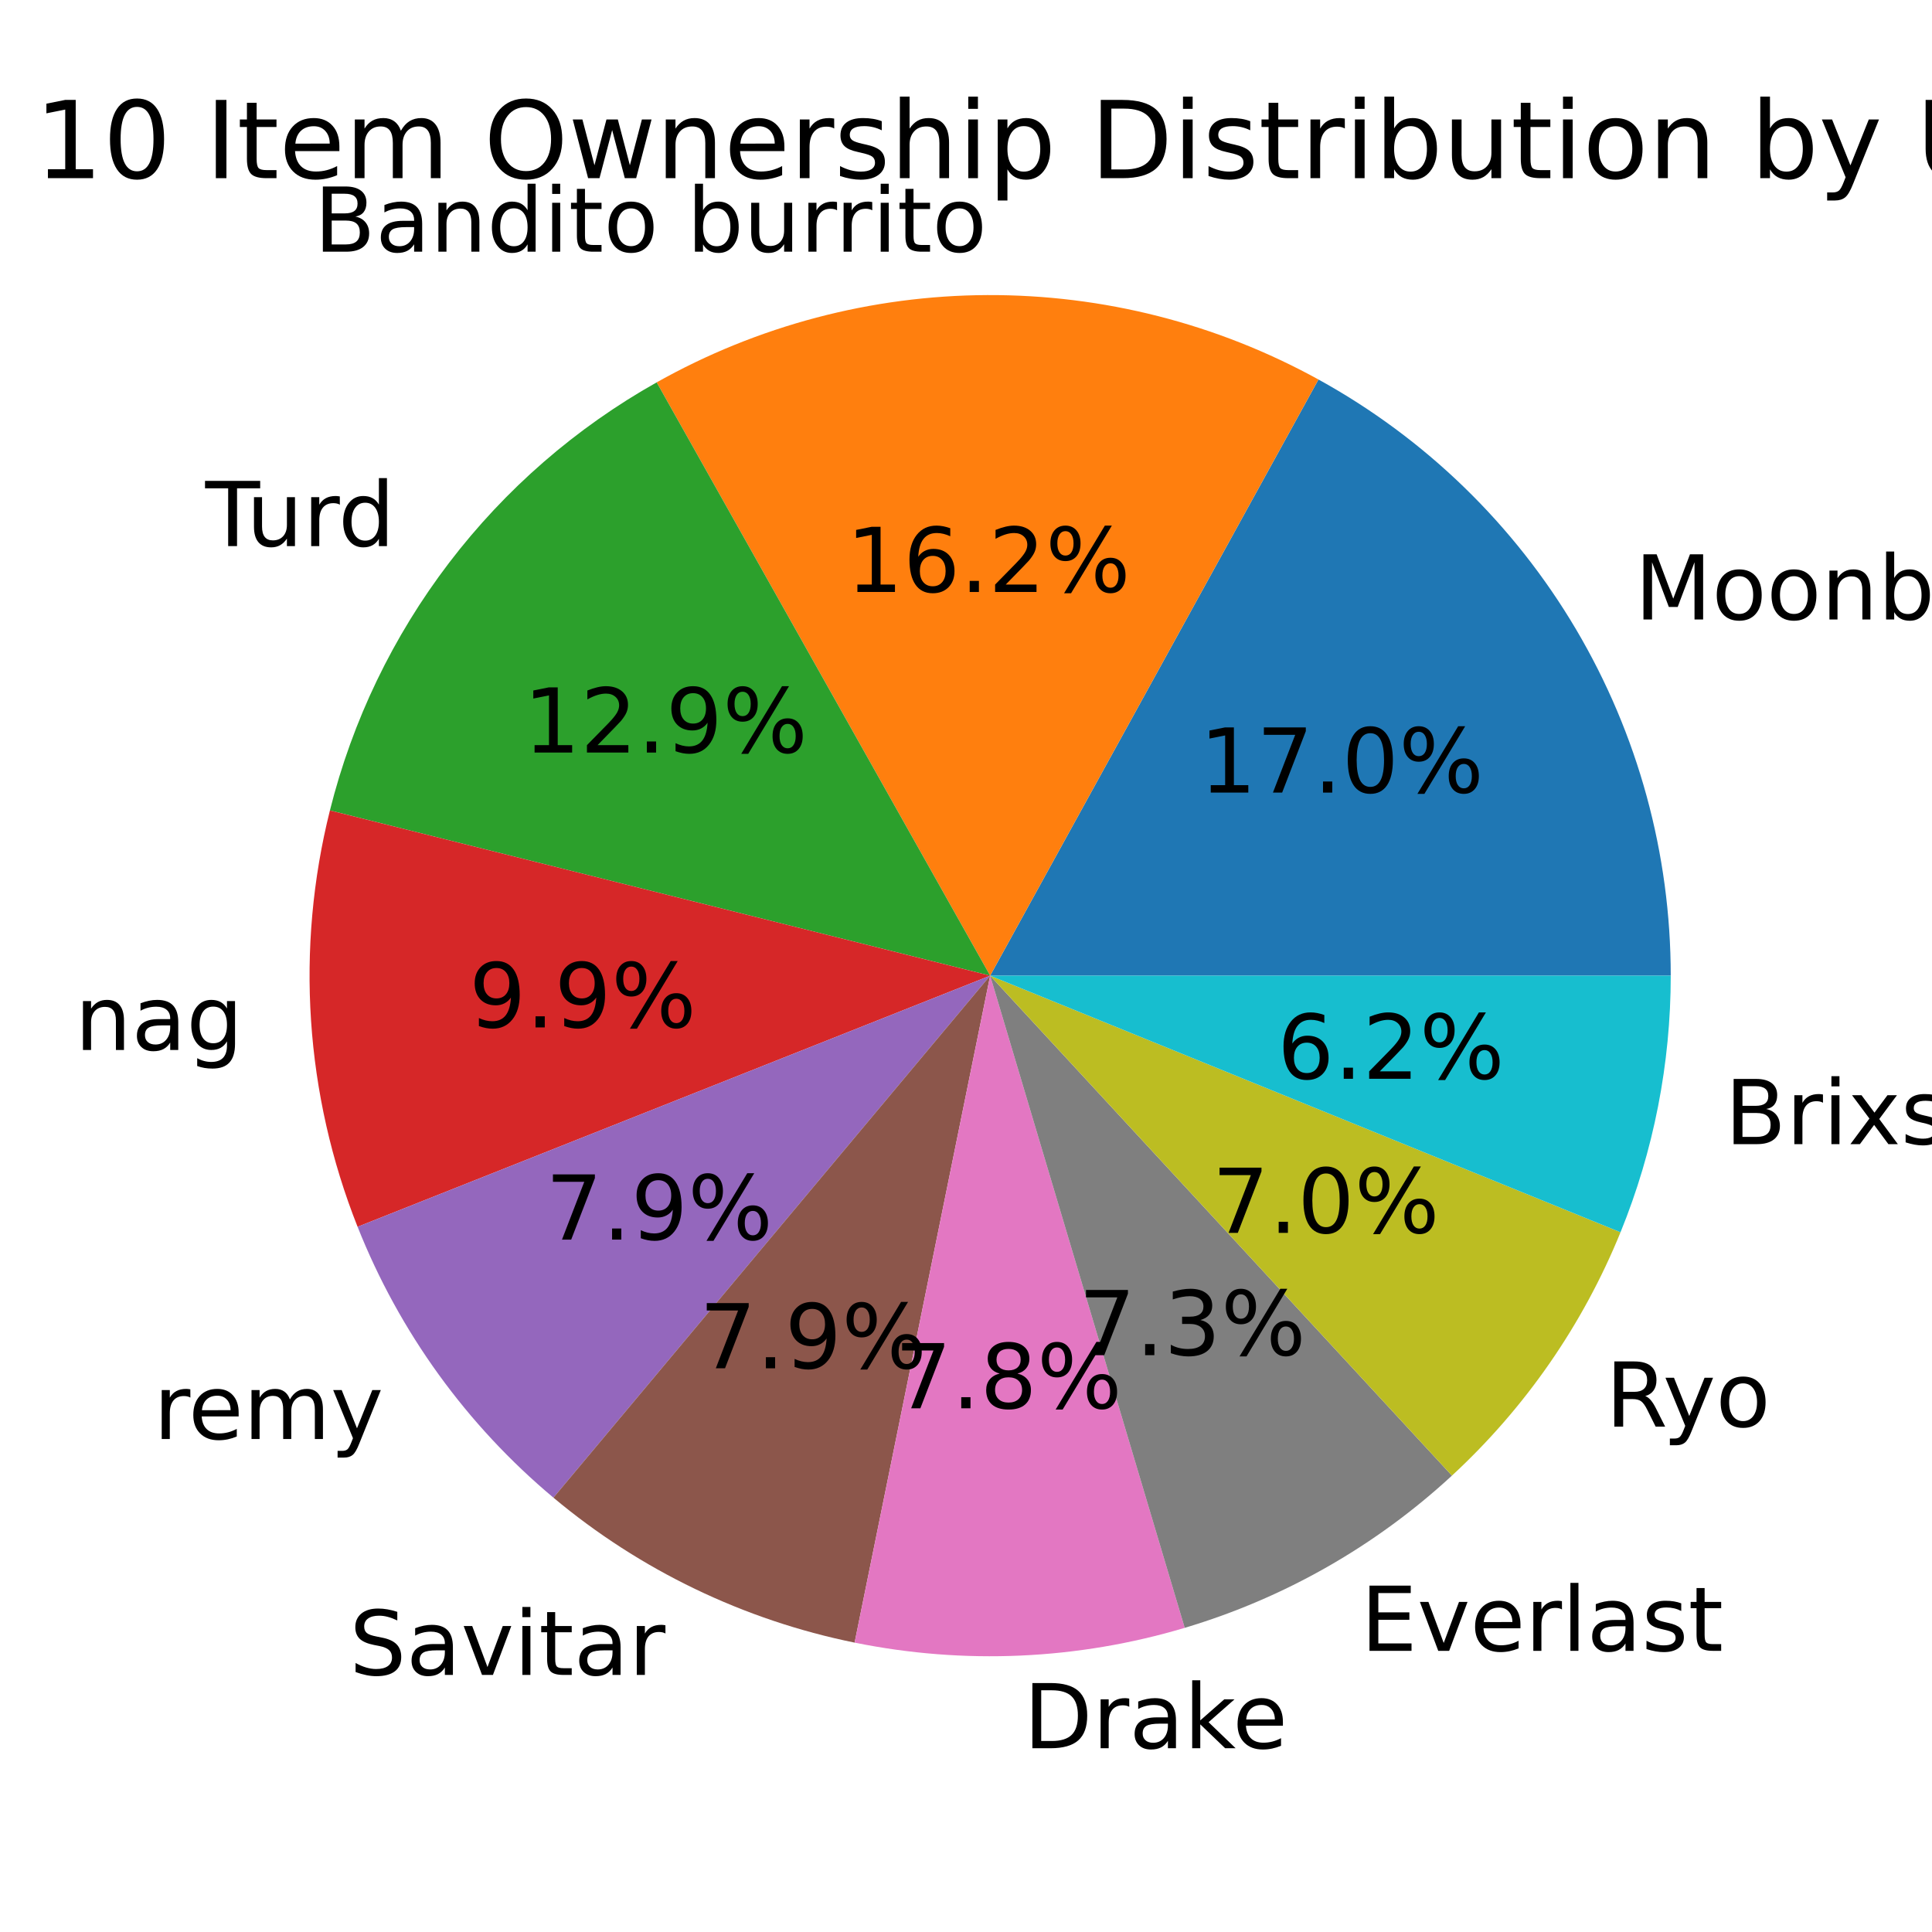
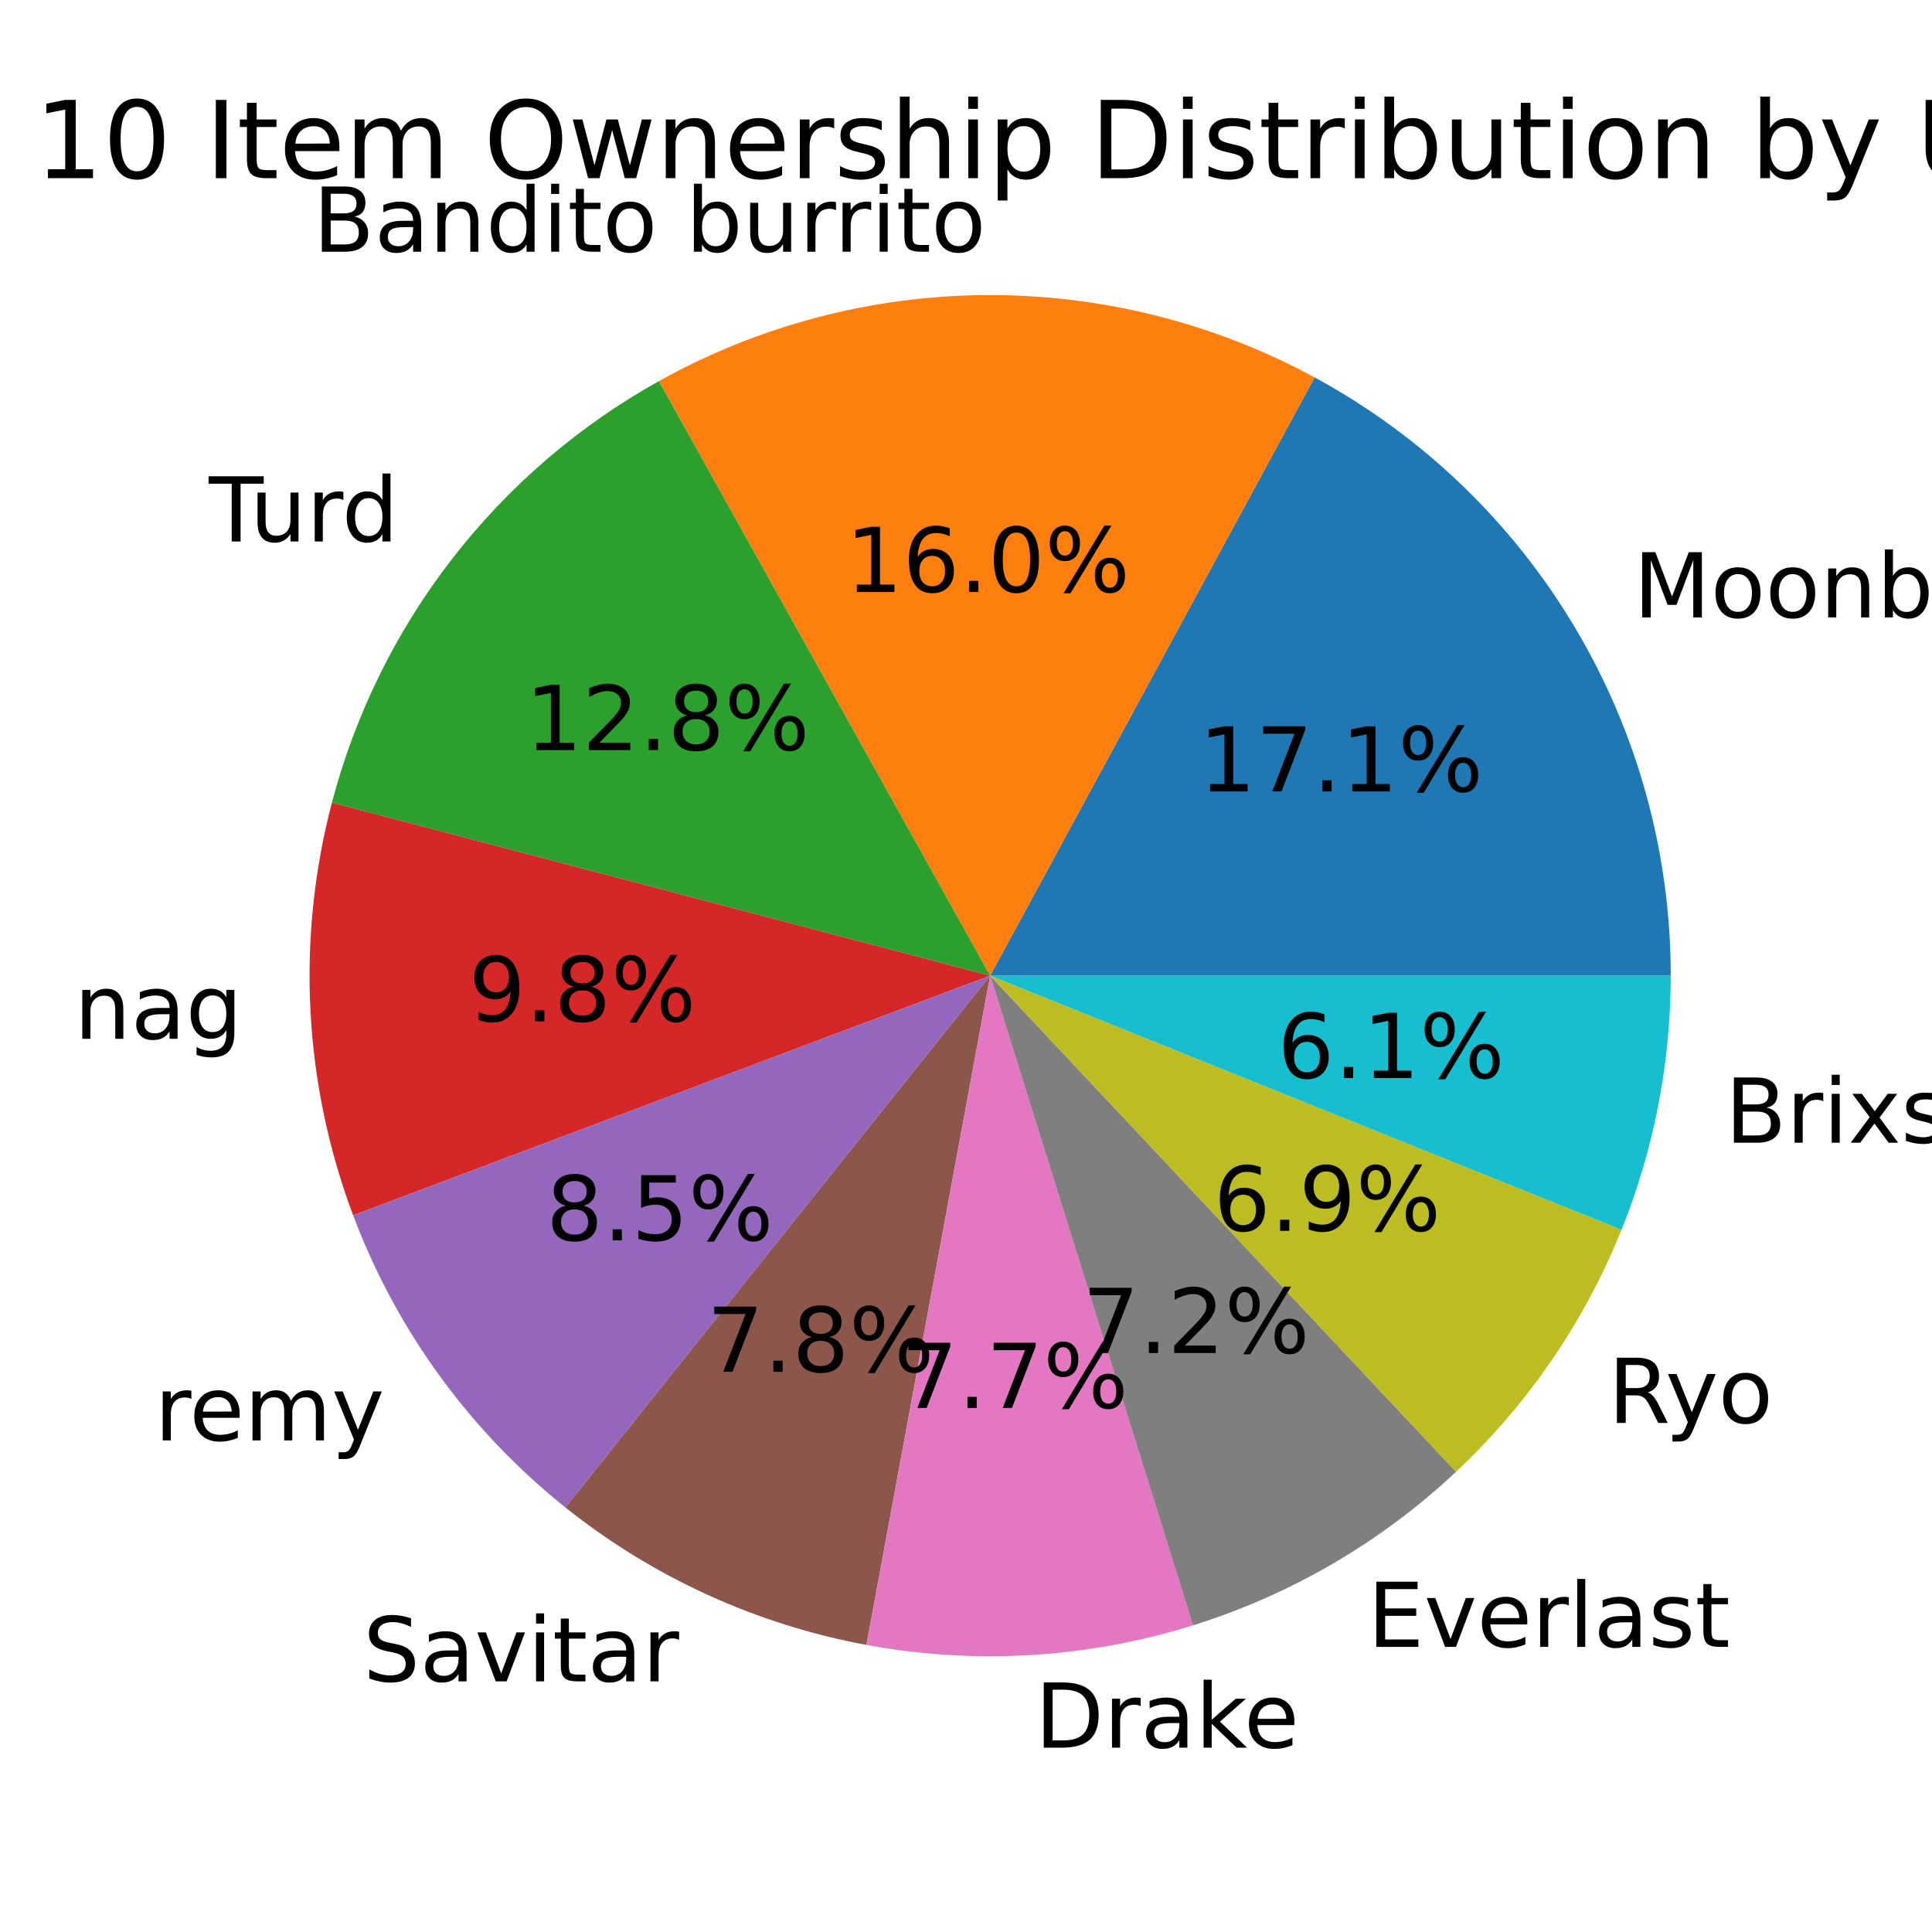
<svg xmlns="http://www.w3.org/2000/svg" xmlns:xlink="http://www.w3.org/1999/xlink" width="216pt" height="216pt" viewBox="0 0 216 216" version="1.1">
  <defs>
    <style type="text/css">*{stroke-linejoin: round; stroke-linecap: butt}</style>
  </defs>
  <g id="figure_1">
    <g id="patch_1">
      <path d="M 0 216  L 216 216  L 216 0  L 0 0  z " style="fill: #ffffff" />
    </g>
    <g id="axes_1">
      <g id="patch_2">
-         <path d="M 186.791 109.08  C 186.791 95.464 183.136 82.094 176.209 70.371  C 169.282 58.648 159.334 48.997 147.407 42.429  L 110.7 109.08  z " style="fill: #1f77b4" />
+         <path d="M 186.791 109.08  C 186.791 95.38 183.091 81.932 176.084 70.16  C 169.076 58.388 159.018 48.724 146.976 42.193  L 110.7 109.08  z " style="fill: #1f77b4" />
      </g>
      <g id="patch_3">
-         <path d="M 147.407 42.429  C 136.066 36.183 123.317 32.934 110.371 32.99  C 97.424 33.046 84.704 36.405 73.417 42.749  L 110.7 109.08  z " style="fill: #ff7f0e" />
+         <path d="M 146.976 42.193  C 135.71 36.083 123.081 32.917 110.265 32.99  C 97.45 33.064 84.858 36.373 73.663 42.611  L 110.7 109.08  z " style="fill: #ff7f0e" />
      </g>
      <g id="patch_4">
-         <path d="M 73.417 42.749  C 64.393 47.821 56.498 54.682 50.216 62.911  C 43.935 71.14 39.398 80.565 36.885 90.608  L 110.7 109.08  z " style="fill: #2ca02c" />
+         <path d="M 73.663 42.611  C 64.71 47.6 56.858 54.346 50.576 62.443  C 44.295 70.541 39.714 79.825 37.109 89.736  L 110.7 109.08  z " style="fill: #2ca02c" />
      </g>
      <g id="patch_5">
-         <path d="M 36.885 90.608  C 34.963 98.289 34.252 106.224 34.777 114.125  C 35.302 122.026 37.057 129.797 39.978 137.156  L 110.7 109.08  z " style="fill: #d62728" />
+         <path d="M 37.109 89.736  C 35.116 97.318 34.307 105.161 34.71 112.99  C 35.112 120.818 36.723 128.538 39.483 135.875  L 110.7 109.08  z " style="fill: #d62728" />
      </g>
      <g id="patch_6">
-         <path d="M 39.978 137.156  C 42.303 143.012 45.346 148.557 49.038 153.663  C 52.73 158.769 57.041 163.396 61.874 167.44  L 110.7 109.08  z " style="fill: #9467bd" />
+         <path d="M 39.483 135.875  C 41.884 142.257 45.133 148.288 49.141 153.805  C 53.15 159.322 57.881 164.275 63.21 168.532  L 110.7 109.08  z " style="fill: #9467bd" />
      </g>
      <g id="patch_7">
-         <path d="M 61.874 167.44  C 66.706 171.483 72.022 174.91 77.7 177.642  C 83.377 180.375 89.372 182.392 95.546 183.647  L 110.7 109.08  z " style="fill: #8c564b" />
+         <path d="M 63.21 168.532  C 68.083 172.425 73.417 175.704 79.091 178.295  C 84.765 180.886 90.736 182.77 96.869 183.903  L 110.7 109.08  z " style="fill: #8c564b" />
      </g>
      <g id="patch_8">
-         <path d="M 95.546 183.647  C 101.649 184.887 107.88 185.373 114.101 185.095  C 120.322 184.816 126.486 183.776 132.453 181.995  L 110.7 109.08  z " style="fill: #e377c2" />
+         <path d="M 96.869 183.903  C 102.931 185.024 109.107 185.404 115.261 185.034  C 121.415 184.665 127.501 183.549 133.385 181.711  L 110.7 109.08  z " style="fill: #e377c2" />
      </g>
      <g id="patch_9">
-         <path d="M 132.453 181.995  C 137.998 180.341 143.337 178.059 148.365 175.195  C 153.393 172.331 158.078 168.902 162.328 164.976  L 110.7 109.08  z " style="fill: #7f7f7f" />
+         <path d="M 133.385 181.711  C 138.853 180.003 144.111 177.683 149.059 174.795  C 154.006 171.907 158.612 168.469 162.788 164.548  L 110.7 109.08  z " style="fill: #7f7f7f" />
      </g>
      <g id="patch_10">
-         <path d="M 162.328 164.976  C 166.417 161.199 170.08 156.985 173.25 152.409  C 176.419 147.833 179.077 142.923 181.176 137.767  L 110.7 109.08  z " style="fill: #bcbd22" />
+         <path d="M 162.788 164.548  C 166.805 160.776 170.4 156.578 173.511 152.029  C 176.621 147.48 179.229 142.607 181.286 137.495  L 110.7 109.08  z " style="fill: #bcbd22" />
      </g>
      <g id="patch_11">
-         <path d="M 181.176 137.767  C 183.026 133.223 184.432 128.511 185.374 123.696  C 186.316 118.881 186.791 113.986 186.791 109.08  L 110.7 109.08  z " style="fill: #17becf" />
+         <path d="M 181.286 137.495  C 183.1 132.989 184.478 128.32 185.402 123.551  C 186.326 118.783 186.791 113.937 186.791 109.08  L 110.7 109.08  z " style="fill: #17becf" />
      </g>
      <g id="matplotlib.axis_1" />
      <g id="matplotlib.axis_2" />
      <g id="text_1">
-         <g transform="translate(182.7601 69.25963) scale(0.1 -0.1)">
+         <g transform="translate(182.6221 69.02702) scale(0.1 -0.1)">
          <defs>
            <path id="DejaVuSans-4d" d="M 628 4666  L 1569 4666  L 2759 1491  L 3956 4666  L 4897 4666  L 4897 0  L 4281 0  L 4281 4097  L 3078 897  L 2444 897  L 1241 4097  L 1241 0  L 628 0  L 628 4666  z " transform="scale(0.015625)" />
            <path id="DejaVuSans-6f" d="M 1959 3097  Q 1497 3097 1228 2736  Q 959 2375 959 1747  Q 959 1119 1226 758  Q 1494 397 1959 397  Q 2419 397 2687 759  Q 2956 1122 2956 1747  Q 2956 2369 2687 2733  Q 2419 3097 1959 3097  z M 1959 3584  Q 2709 3584 3137 3096  Q 3566 2609 3566 1747  Q 3566 888 3137 398  Q 2709 -91 1959 -91  Q 1206 -91 779 398  Q 353 888 353 1747  Q 353 2609 779 3096  Q 1206 3584 1959 3584  z " transform="scale(0.015625)" />
            <path id="DejaVuSans-6e" d="M 3513 2113  L 3513 0  L 2938 0  L 2938 2094  Q 2938 2591 2744 2837  Q 2550 3084 2163 3084  Q 1697 3084 1428 2787  Q 1159 2491 1159 1978  L 1159 0  L 581 0  L 581 3500  L 1159 3500  L 1159 2956  Q 1366 3272 1645 3428  Q 1925 3584 2291 3584  Q 2894 3584 3203 3211  Q 3513 2838 3513 2113  z " transform="scale(0.015625)" />
            <path id="DejaVuSans-62" d="M 3116 1747  Q 3116 2381 2855 2742  Q 2594 3103 2138 3103  Q 1681 3103 1420 2742  Q 1159 2381 1159 1747  Q 1159 1113 1420 752  Q 1681 391 2138 391  Q 2594 391 2855 752  Q 3116 1113 3116 1747  z M 1159 2969  Q 1341 3281 1617 3432  Q 1894 3584 2278 3584  Q 2916 3584 3314 3078  Q 3713 2572 3713 1747  Q 3713 922 3314 415  Q 2916 -91 2278 -91  Q 1894 -91 1617 61  Q 1341 213 1159 525  L 1159 0  L 581 0  L 581 4863  L 1159 4863  L 1159 2969  z " transform="scale(0.015625)" />
            <path id="DejaVuSans-6c" d="M 603 4863  L 1178 4863  L 1178 0  L 603 0  L 603 4863  z " transform="scale(0.015625)" />
            <path id="DejaVuSans-6d" d="M 3328 2828  Q 3544 3216 3844 3400  Q 4144 3584 4550 3584  Q 5097 3584 5394 3201  Q 5691 2819 5691 2113  L 5691 0  L 5113 0  L 5113 2094  Q 5113 2597 4934 2840  Q 4756 3084 4391 3084  Q 3944 3084 3684 2787  Q 3425 2491 3425 1978  L 3425 0  L 2847 0  L 2847 2094  Q 2847 2600 2669 2842  Q 2491 3084 2119 3084  Q 1678 3084 1418 2786  Q 1159 2488 1159 1978  L 1159 0  L 581 0  L 581 3500  L 1159 3500  L 1159 2956  Q 1356 3278 1631 3431  Q 1906 3584 2284 3584  Q 2666 3584 2933 3390  Q 3200 3197 3328 2828  z " transform="scale(0.015625)" />
          </defs>
          <use xlink:href="#DejaVuSans-4d" />
          <use xlink:href="#DejaVuSans-6f" x="86.279" />
          <use xlink:href="#DejaVuSans-6f" x="147.461" />
          <use xlink:href="#DejaVuSans-6e" x="208.643" />
          <use xlink:href="#DejaVuSans-62" x="272.021" />
          <use xlink:href="#DejaVuSans-6c" x="335.498" />
          <use xlink:href="#DejaVuSans-6f" x="363.281" />
          <use xlink:href="#DejaVuSans-6f" x="424.463" />
          <use xlink:href="#DejaVuSans-6d" x="485.645" />
        </g>
      </g>
      <g id="text_2">
-         <g transform="translate(134.1219 88.61406) scale(0.1 -0.1)">
+         <g transform="translate(134.0467 88.48718) scale(0.1 -0.1)">
          <defs>
            <path id="DejaVuSans-31" d="M 794 531  L 1825 531  L 1825 4091  L 703 3866  L 703 4441  L 1819 4666  L 2450 4666  L 2450 531  L 3481 531  L 3481 0  L 794 0  L 794 531  z " transform="scale(0.015625)" />
            <path id="DejaVuSans-37" d="M 525 4666  L 3525 4666  L 3525 4397  L 1831 0  L 1172 0  L 2766 4134  L 525 4134  L 525 4666  z " transform="scale(0.015625)" />
            <path id="DejaVuSans-2e" d="M 684 794  L 1344 794  L 1344 0  L 684 0  L 684 794  z " transform="scale(0.015625)" />
-             <path id="DejaVuSans-30" d="M 2034 4250  Q 1547 4250 1301 3770  Q 1056 3291 1056 2328  Q 1056 1369 1301 889  Q 1547 409 2034 409  Q 2525 409 2770 889  Q 3016 1369 3016 2328  Q 3016 3291 2770 3770  Q 2525 4250 2034 4250  z M 2034 4750  Q 2819 4750 3233 4129  Q 3647 3509 3647 2328  Q 3647 1150 3233 529  Q 2819 -91 2034 -91  Q 1250 -91 836 529  Q 422 1150 422 2328  Q 422 3509 836 4129  Q 1250 4750 2034 4750  z " transform="scale(0.015625)" />
            <path id="DejaVuSans-25" d="M 4653 2053  Q 4381 2053 4226 1822  Q 4072 1591 4072 1178  Q 4072 772 4226 539  Q 4381 306 4653 306  Q 4919 306 5073 539  Q 5228 772 5228 1178  Q 5228 1588 5073 1820  Q 4919 2053 4653 2053  z M 4653 2450  Q 5147 2450 5437 2106  Q 5728 1763 5728 1178  Q 5728 594 5436 251  Q 5144 -91 4653 -91  Q 4153 -91 3862 251  Q 3572 594 3572 1178  Q 3572 1766 3864 2108  Q 4156 2450 4653 2450  z M 1428 4353  Q 1159 4353 1004 4120  Q 850 3888 850 3481  Q 850 3069 1003 2837  Q 1156 2606 1428 2606  Q 1700 2606 1854 2837  Q 2009 3069 2009 3481  Q 2009 3884 1853 4118  Q 1697 4353 1428 4353  z M 4250 4750  L 4750 4750  L 1831 -91  L 1331 -91  L 4250 4750  z M 1428 4750  Q 1922 4750 2215 4408  Q 2509 4066 2509 3481  Q 2509 2891 2217 2550  Q 1925 2209 1428 2209  Q 931 2209 642 2551  Q 353 2894 353 3481  Q 353 4063 643 4406  Q 934 4750 1428 4750  z " transform="scale(0.015625)" />
          </defs>
          <use xlink:href="#DejaVuSans-31" />
          <use xlink:href="#DejaVuSans-37" x="63.623" />
          <use xlink:href="#DejaVuSans-2e" x="127.246" />
-           <use xlink:href="#DejaVuSans-30" x="159.033" />
+           <use xlink:href="#DejaVuSans-31" x="159.033" />
          <use xlink:href="#DejaVuSans-25" x="222.656" />
        </g>
      </g>
      <g id="text_3">
-         <g transform="translate(35.11749 28.14016) scale(0.1 -0.1)">
+         <g transform="translate(35.0016 28.14074) scale(0.1 -0.1)">
          <defs>
            <path id="DejaVuSans-42" d="M 1259 2228  L 1259 519  L 2272 519  Q 2781 519 3026 730  Q 3272 941 3272 1375  Q 3272 1813 3026 2020  Q 2781 2228 2272 2228  L 1259 2228  z M 1259 4147  L 1259 2741  L 2194 2741  Q 2656 2741 2882 2914  Q 3109 3088 3109 3444  Q 3109 3797 2882 3972  Q 2656 4147 2194 4147  L 1259 4147  z M 628 4666  L 2241 4666  Q 2963 4666 3353 4366  Q 3744 4066 3744 3513  Q 3744 3084 3544 2831  Q 3344 2578 2956 2516  Q 3422 2416 3680 2098  Q 3938 1781 3938 1306  Q 3938 681 3513 340  Q 3088 0 2303 0  L 628 0  L 628 4666  z " transform="scale(0.015625)" />
            <path id="DejaVuSans-61" d="M 2194 1759  Q 1497 1759 1228 1600  Q 959 1441 959 1056  Q 959 750 1161 570  Q 1363 391 1709 391  Q 2188 391 2477 730  Q 2766 1069 2766 1631  L 2766 1759  L 2194 1759  z M 3341 1997  L 3341 0  L 2766 0  L 2766 531  Q 2569 213 2275 61  Q 1981 -91 1556 -91  Q 1019 -91 701 211  Q 384 513 384 1019  Q 384 1609 779 1909  Q 1175 2209 1959 2209  L 2766 2209  L 2766 2266  Q 2766 2663 2505 2880  Q 2244 3097 1772 3097  Q 1472 3097 1187 3025  Q 903 2953 641 2809  L 641 3341  Q 956 3463 1253 3523  Q 1550 3584 1831 3584  Q 2591 3584 2966 3190  Q 3341 2797 3341 1997  z " transform="scale(0.015625)" />
            <path id="DejaVuSans-64" d="M 2906 2969  L 2906 4863  L 3481 4863  L 3481 0  L 2906 0  L 2906 525  Q 2725 213 2448 61  Q 2172 -91 1784 -91  Q 1150 -91 751 415  Q 353 922 353 1747  Q 353 2572 751 3078  Q 1150 3584 1784 3584  Q 2172 3584 2448 3432  Q 2725 3281 2906 2969  z M 947 1747  Q 947 1113 1208 752  Q 1469 391 1925 391  Q 2381 391 2643 752  Q 2906 1113 2906 1747  Q 2906 2381 2643 2742  Q 2381 3103 1925 3103  Q 1469 3103 1208 2742  Q 947 2381 947 1747  z " transform="scale(0.015625)" />
            <path id="DejaVuSans-69" d="M 603 3500  L 1178 3500  L 1178 0  L 603 0  L 603 3500  z M 603 4863  L 1178 4863  L 1178 4134  L 603 4134  L 603 4863  z " transform="scale(0.015625)" />
            <path id="DejaVuSans-74" d="M 1172 4494  L 1172 3500  L 2356 3500  L 2356 3053  L 1172 3053  L 1172 1153  Q 1172 725 1289 603  Q 1406 481 1766 481  L 2356 481  L 2356 0  L 1766 0  Q 1100 0 847 248  Q 594 497 594 1153  L 594 3053  L 172 3053  L 172 3500  L 594 3500  L 594 4494  L 1172 4494  z " transform="scale(0.015625)" />
            <path id="DejaVuSans-20" transform="scale(0.015625)" />
            <path id="DejaVuSans-75" d="M 544 1381  L 544 3500  L 1119 3500  L 1119 1403  Q 1119 906 1312 657  Q 1506 409 1894 409  Q 2359 409 2629 706  Q 2900 1003 2900 1516  L 2900 3500  L 3475 3500  L 3475 0  L 2900 0  L 2900 538  Q 2691 219 2414 64  Q 2138 -91 1772 -91  Q 1169 -91 856 284  Q 544 659 544 1381  z M 1991 3584  L 1991 3584  z " transform="scale(0.015625)" />
            <path id="DejaVuSans-72" d="M 2631 2963  Q 2534 3019 2420 3045  Q 2306 3072 2169 3072  Q 1681 3072 1420 2755  Q 1159 2438 1159 1844  L 1159 0  L 581 0  L 581 3500  L 1159 3500  L 1159 2956  Q 1341 3275 1631 3429  Q 1922 3584 2338 3584  Q 2397 3584 2469 3576  Q 2541 3569 2628 3553  L 2631 2963  z " transform="scale(0.015625)" />
          </defs>
          <use xlink:href="#DejaVuSans-42" />
          <use xlink:href="#DejaVuSans-61" x="68.604" />
          <use xlink:href="#DejaVuSans-6e" x="129.883" />
          <use xlink:href="#DejaVuSans-64" x="193.262" />
          <use xlink:href="#DejaVuSans-69" x="256.738" />
          <use xlink:href="#DejaVuSans-74" x="284.521" />
          <use xlink:href="#DejaVuSans-6f" x="323.73" />
          <use xlink:href="#DejaVuSans-20" x="384.912" />
          <use xlink:href="#DejaVuSans-62" x="416.699" />
          <use xlink:href="#DejaVuSans-75" x="480.176" />
          <use xlink:href="#DejaVuSans-72" x="543.555" />
          <use xlink:href="#DejaVuSans-72" x="582.918" />
          <use xlink:href="#DejaVuSans-69" x="624.031" />
          <use xlink:href="#DejaVuSans-74" x="651.814" />
          <use xlink:href="#DejaVuSans-6f" x="691.023" />
        </g>
      </g>
      <g id="text_4">
-         <g transform="translate(94.61884 66.18526) scale(0.1 -0.1)">
+         <g transform="translate(94.55563 66.18557) scale(0.1 -0.1)">
          <defs>
            <path id="DejaVuSans-36" d="M 2113 2584  Q 1688 2584 1439 2293  Q 1191 2003 1191 1497  Q 1191 994 1439 701  Q 1688 409 2113 409  Q 2538 409 2786 701  Q 3034 994 3034 1497  Q 3034 2003 2786 2293  Q 2538 2584 2113 2584  z M 3366 4563  L 3366 3988  Q 3128 4100 2886 4159  Q 2644 4219 2406 4219  Q 1781 4219 1451 3797  Q 1122 3375 1075 2522  Q 1259 2794 1537 2939  Q 1816 3084 2150 3084  Q 2853 3084 3261 2657  Q 3669 2231 3669 1497  Q 3669 778 3244 343  Q 2819 -91 2113 -91  Q 1303 -91 875 529  Q 447 1150 447 2328  Q 447 3434 972 4092  Q 1497 4750 2381 4750  Q 2619 4750 2861 4703  Q 3103 4656 3366 4563  z " transform="scale(0.015625)" />
-             <path id="DejaVuSans-32" d="M 1228 531  L 3431 531  L 3431 0  L 469 0  L 469 531  Q 828 903 1448 1529  Q 2069 2156 2228 2338  Q 2531 2678 2651 2914  Q 2772 3150 2772 3378  Q 2772 3750 2511 3984  Q 2250 4219 1831 4219  Q 1534 4219 1204 4116  Q 875 4013 500 3803  L 500 4441  Q 881 4594 1212 4672  Q 1544 4750 1819 4750  Q 2544 4750 2975 4387  Q 3406 4025 3406 3419  Q 3406 3131 3298 2873  Q 3191 2616 2906 2266  Q 2828 2175 2409 1742  Q 1991 1309 1228 531  z " transform="scale(0.015625)" />
+             <path id="DejaVuSans-30" d="M 2034 4250  Q 1547 4250 1301 3770  Q 1056 3291 1056 2328  Q 1056 1369 1301 889  Q 1547 409 2034 409  Q 2525 409 2770 889  Q 3016 1369 3016 2328  Q 3016 3291 2770 3770  Q 2525 4250 2034 4250  z M 2034 4750  Q 2819 4750 3233 4129  Q 3647 3509 3647 2328  Q 3647 1150 3233 529  Q 2819 -91 2034 -91  Q 1250 -91 836 529  Q 422 1150 422 2328  Q 422 3509 836 4129  Q 1250 4750 2034 4750  z " transform="scale(0.015625)" />
          </defs>
          <use xlink:href="#DejaVuSans-31" />
          <use xlink:href="#DejaVuSans-36" x="63.623" />
          <use xlink:href="#DejaVuSans-2e" x="127.246" />
-           <use xlink:href="#DejaVuSans-32" x="159.033" />
+           <use xlink:href="#DejaVuSans-30" x="159.033" />
          <use xlink:href="#DejaVuSans-25" x="222.656" />
        </g>
      </g>
      <g id="text_5">
-         <g transform="translate(22.95073 61.05382) scale(0.1 -0.1)">
+         <g transform="translate(23.34684 60.53905) scale(0.1 -0.1)">
          <defs>
            <path id="DejaVuSans-54" d="M -19 4666  L 3928 4666  L 3928 4134  L 2272 4134  L 2272 0  L 1638 0  L 1638 4134  L -19 4134  L -19 4666  z " transform="scale(0.015625)" />
          </defs>
          <use xlink:href="#DejaVuSans-54" />
          <use xlink:href="#DejaVuSans-75" x="45.959" />
          <use xlink:href="#DejaVuSans-72" x="109.338" />
          <use xlink:href="#DejaVuSans-64" x="148.701" />
        </g>
      </g>
      <g id="text_6">
-         <g transform="translate(58.52618 84.13817) scale(0.1 -0.1)">
-           <defs>
-             <path id="DejaVuSans-39" d="M 703 97  L 703 672  Q 941 559 1184 500  Q 1428 441 1663 441  Q 2288 441 2617 861  Q 2947 1281 2994 2138  Q 2813 1869 2534 1725  Q 2256 1581 1919 1581  Q 1219 1581 811 2004  Q 403 2428 403 3163  Q 403 3881 828 4315  Q 1253 4750 1959 4750  Q 2769 4750 3195 4129  Q 3622 3509 3622 2328  Q 3622 1225 3098 567  Q 2575 -91 1691 -91  Q 1453 -91 1209 -44  Q 966 3 703 97  z M 1959 2075  Q 2384 2075 2632 2365  Q 2881 2656 2881 3163  Q 2881 3666 2632 3958  Q 2384 4250 1959 4250  Q 1534 4250 1286 3958  Q 1038 3666 1038 3163  Q 1038 2656 1286 2365  Q 1534 2075 1959 2075  z " transform="scale(0.015625)" />
+         <g transform="translate(58.74224 83.85738) scale(0.1 -0.1)">
+           <defs>
+             <path id="DejaVuSans-32" d="M 1228 531  L 3431 531  L 3431 0  L 469 0  L 469 531  Q 828 903 1448 1529  Q 2069 2156 2228 2338  Q 2531 2678 2651 2914  Q 2772 3150 2772 3378  Q 2772 3750 2511 3984  Q 2250 4219 1831 4219  Q 1534 4219 1204 4116  Q 875 4013 500 3803  L 500 4441  Q 881 4594 1212 4672  Q 1544 4750 1819 4750  Q 2544 4750 2975 4387  Q 3406 4025 3406 3419  Q 3406 3131 3298 2873  Q 3191 2616 2906 2266  Q 2828 2175 2409 1742  Q 1991 1309 1228 531  z " transform="scale(0.015625)" />
+             <path id="DejaVuSans-38" d="M 2034 2216  Q 1584 2216 1326 1975  Q 1069 1734 1069 1313  Q 1069 891 1326 650  Q 1584 409 2034 409  Q 2484 409 2743 651  Q 3003 894 3003 1313  Q 3003 1734 2745 1975  Q 2488 2216 2034 2216  z M 1403 2484  Q 997 2584 770 2862  Q 544 3141 544 3541  Q 544 4100 942 4425  Q 1341 4750 2034 4750  Q 2731 4750 3128 4425  Q 3525 4100 3525 3541  Q 3525 3141 3298 2862  Q 3072 2584 2669 2484  Q 3125 2378 3379 2068  Q 3634 1759 3634 1313  Q 3634 634 3220 271  Q 2806 -91 2034 -91  Q 1263 -91 848 271  Q 434 634 434 1313  Q 434 1759 690 2068  Q 947 2378 1403 2484  z M 1172 3481  Q 1172 3119 1398 2916  Q 1625 2713 2034 2713  Q 2441 2713 2670 2916  Q 2900 3119 2900 3481  Q 2900 3844 2670 4047  Q 2441 4250 2034 4250  Q 1625 4250 1398 4047  Q 1172 3844 1172 3481  z " transform="scale(0.015625)" />
          </defs>
          <use xlink:href="#DejaVuSans-31" />
          <use xlink:href="#DejaVuSans-32" x="63.623" />
          <use xlink:href="#DejaVuSans-2e" x="127.246" />
-           <use xlink:href="#DejaVuSans-39" x="159.033" />
+           <use xlink:href="#DejaVuSans-38" x="159.033" />
          <use xlink:href="#DejaVuSans-25" x="222.656" />
        </g>
      </g>
      <g id="text_7">
-         <g transform="translate(8.370112 117.3889) scale(0.1 -0.1)">
+         <g transform="translate(8.296512 116.1403) scale(0.1 -0.1)">
          <defs>
            <path id="DejaVuSans-67" d="M 2906 1791  Q 2906 2416 2648 2759  Q 2391 3103 1925 3103  Q 1463 3103 1205 2759  Q 947 2416 947 1791  Q 947 1169 1205 825  Q 1463 481 1925 481  Q 2391 481 2648 825  Q 2906 1169 2906 1791  z M 3481 434  Q 3481 -459 3084 -895  Q 2688 -1331 1869 -1331  Q 1566 -1331 1297 -1286  Q 1028 -1241 775 -1147  L 775 -588  Q 1028 -725 1275 -790  Q 1522 -856 1778 -856  Q 2344 -856 2625 -561  Q 2906 -266 2906 331  L 2906 616  Q 2728 306 2450 153  Q 2172 0 1784 0  Q 1141 0 747 490  Q 353 981 353 1791  Q 353 2603 747 3093  Q 1141 3584 1784 3584  Q 2172 3584 2450 3431  Q 2728 3278 2906 2969  L 2906 3500  L 3481 3500  L 3481 434  z " transform="scale(0.015625)" />
          </defs>
          <use xlink:href="#DejaVuSans-6e" />
          <use xlink:href="#DejaVuSans-61" x="63.379" />
          <use xlink:href="#DejaVuSans-67" x="124.658" />
        </g>
      </g>
      <g id="text_8">
-         <g transform="translate(52.44357 114.8664) scale(0.1 -0.1)">
+         <g transform="translate(52.40342 114.1853) scale(0.1 -0.1)">
+           <defs>
+             <path id="DejaVuSans-39" d="M 703 97  L 703 672  Q 941 559 1184 500  Q 1428 441 1663 441  Q 2288 441 2617 861  Q 2947 1281 2994 2138  Q 2813 1869 2534 1725  Q 2256 1581 1919 1581  Q 1219 1581 811 2004  Q 403 2428 403 3163  Q 403 3881 828 4315  Q 1253 4750 1959 4750  Q 2769 4750 3195 4129  Q 3622 3509 3622 2328  Q 3622 1225 3098 567  Q 2575 -91 1691 -91  Q 1453 -91 1209 -44  Q 966 3 703 97  z M 1959 2075  Q 2384 2075 2632 2365  Q 2881 2656 2881 3163  Q 2881 3666 2632 3958  Q 2384 4250 1959 4250  Q 1534 4250 1286 3958  Q 1038 3666 1038 3163  Q 1038 2656 1286 2365  Q 1534 2075 1959 2075  z " transform="scale(0.015625)" />
+           </defs>
          <use xlink:href="#DejaVuSans-39" />
          <use xlink:href="#DejaVuSans-2e" x="63.623" />
-           <use xlink:href="#DejaVuSans-39" x="95.41" />
+           <use xlink:href="#DejaVuSans-38" x="95.41" />
          <use xlink:href="#DejaVuSans-25" x="159.033" />
        </g>
      </g>
      <g id="text_9">
-         <g transform="translate(17.17347 160.8806) scale(0.1 -0.1)">
+         <g transform="translate(17.28684 161.037) scale(0.1 -0.1)">
          <defs>
            <path id="DejaVuSans-65" d="M 3597 1894  L 3597 1613  L 953 1613  Q 991 1019 1311 708  Q 1631 397 2203 397  Q 2534 397 2845 478  Q 3156 559 3463 722  L 3463 178  Q 3153 47 2828 -22  Q 2503 -91 2169 -91  Q 1331 -91 842 396  Q 353 884 353 1716  Q 353 2575 817 3079  Q 1281 3584 2069 3584  Q 2775 3584 3186 3129  Q 3597 2675 3597 1894  z M 3022 2063  Q 3016 2534 2758 2815  Q 2500 3097 2075 3097  Q 1594 3097 1305 2825  Q 1016 2553 972 2059  L 3022 2063  z " transform="scale(0.015625)" />
            <path id="DejaVuSans-79" d="M 2059 -325  Q 1816 -950 1584 -1140  Q 1353 -1331 966 -1331  L 506 -1331  L 506 -850  L 844 -850  Q 1081 -850 1212 -737  Q 1344 -625 1503 -206  L 1606 56  L 191 3500  L 800 3500  L 1894 763  L 2988 3500  L 3597 3500  L 2059 -325  z " transform="scale(0.015625)" />
          </defs>
          <use xlink:href="#DejaVuSans-72" />
          <use xlink:href="#DejaVuSans-65" x="38.863" />
          <use xlink:href="#DejaVuSans-6d" x="100.387" />
          <use xlink:href="#DejaVuSans-79" x="197.799" />
        </g>
      </g>
      <g id="text_10">
-         <g transform="translate(61.00052 138.5891) scale(0.1 -0.1)">
-           <use xlink:href="#DejaVuSans-37" />
-           <use xlink:href="#DejaVuSans-2e" x="63.623" />
-           <use xlink:href="#DejaVuSans-39" x="95.41" />
+         <g transform="translate(61.06235 138.6744) scale(0.1 -0.1)">
+           <defs>
+             <path id="DejaVuSans-35" d="M 691 4666  L 3169 4666  L 3169 4134  L 1269 4134  L 1269 2991  Q 1406 3038 1543 3061  Q 1681 3084 1819 3084  Q 2600 3084 3056 2656  Q 3513 2228 3513 1497  Q 3513 744 3044 326  Q 2575 -91 1722 -91  Q 1428 -91 1123 -41  Q 819 9 494 109  L 494 744  Q 775 591 1075 516  Q 1375 441 1709 441  Q 2250 441 2565 725  Q 2881 1009 2881 1497  Q 2881 1984 2565 2268  Q 2250 2553 1709 2553  Q 1456 2553 1204 2497  Q 953 2441 691 2322  L 691 4666  z " transform="scale(0.015625)" />
+           </defs>
+           <use xlink:href="#DejaVuSans-38" />
+           <use xlink:href="#DejaVuSans-2e" x="63.623" />
+           <use xlink:href="#DejaVuSans-35" x="95.41" />
          <use xlink:href="#DejaVuSans-25" x="159.033" />
        </g>
      </g>
      <g id="text_11">
-         <g transform="translate(39.06666 187.258) scale(0.1 -0.1)">
+         <g transform="translate(40.59695 187.9756) scale(0.1 -0.1)">
          <defs>
            <path id="DejaVuSans-53" d="M 3425 4513  L 3425 3897  Q 3066 4069 2747 4153  Q 2428 4238 2131 4238  Q 1616 4238 1336 4038  Q 1056 3838 1056 3469  Q 1056 3159 1242 3001  Q 1428 2844 1947 2747  L 2328 2669  Q 3034 2534 3370 2195  Q 3706 1856 3706 1288  Q 3706 609 3251 259  Q 2797 -91 1919 -91  Q 1588 -91 1214 -16  Q 841 59 441 206  L 441 856  Q 825 641 1194 531  Q 1563 422 1919 422  Q 2459 422 2753 634  Q 3047 847 3047 1241  Q 3047 1584 2836 1778  Q 2625 1972 2144 2069  L 1759 2144  Q 1053 2284 737 2584  Q 422 2884 422 3419  Q 422 4038 858 4394  Q 1294 4750 2059 4750  Q 2388 4750 2728 4690  Q 3069 4631 3425 4513  z " transform="scale(0.015625)" />
            <path id="DejaVuSans-76" d="M 191 3500  L 800 3500  L 1894 563  L 2988 3500  L 3597 3500  L 2284 0  L 1503 0  L 191 3500  z " transform="scale(0.015625)" />
          </defs>
          <use xlink:href="#DejaVuSans-53" />
          <use xlink:href="#DejaVuSans-61" x="63.477" />
          <use xlink:href="#DejaVuSans-76" x="124.756" />
          <use xlink:href="#DejaVuSans-69" x="183.936" />
          <use xlink:href="#DejaVuSans-74" x="211.719" />
          <use xlink:href="#DejaVuSans-61" x="250.928" />
          <use xlink:href="#DejaVuSans-72" x="312.207" />
        </g>
      </g>
      <g id="text_12">
-         <g transform="translate(78.19737 152.9768) scale(0.1 -0.1)">
+         <g transform="translate(79.03207 153.3682) scale(0.1 -0.1)">
          <use xlink:href="#DejaVuSans-37" />
          <use xlink:href="#DejaVuSans-2e" x="63.623" />
-           <use xlink:href="#DejaVuSans-39" x="95.41" />
+           <use xlink:href="#DejaVuSans-38" x="95.41" />
          <use xlink:href="#DejaVuSans-25" x="159.033" />
        </g>
      </g>
      <g id="text_13">
-         <g transform="translate(114.4414 195.4557) scale(0.1 -0.1)">
+         <g transform="translate(115.717 195.3889) scale(0.1 -0.1)">
          <defs>
            <path id="DejaVuSans-44" d="M 1259 4147  L 1259 519  L 2022 519  Q 2988 519 3436 956  Q 3884 1394 3884 2338  Q 3884 3275 3436 3711  Q 2988 4147 2022 4147  L 1259 4147  z M 628 4666  L 1925 4666  Q 3281 4666 3915 4102  Q 4550 3538 4550 2338  Q 4550 1131 3912 565  Q 3275 0 1925 0  L 628 0  L 628 4666  z " transform="scale(0.015625)" />
            <path id="DejaVuSans-6b" d="M 581 4863  L 1159 4863  L 1159 1991  L 2875 3500  L 3609 3500  L 1753 1863  L 3688 0  L 2938 0  L 1159 1709  L 1159 0  L 581 0  L 581 4863  z " transform="scale(0.015625)" />
          </defs>
          <use xlink:href="#DejaVuSans-44" />
          <use xlink:href="#DejaVuSans-72" x="77.002" />
          <use xlink:href="#DejaVuSans-61" x="118.115" />
          <use xlink:href="#DejaVuSans-6b" x="179.395" />
          <use xlink:href="#DejaVuSans-65" x="233.68" />
        </g>
      </g>
      <g id="text_14">
-         <g transform="translate(100.0384 157.4483) scale(0.1 -0.1)">
-           <defs>
-             <path id="DejaVuSans-38" d="M 2034 2216  Q 1584 2216 1326 1975  Q 1069 1734 1069 1313  Q 1069 891 1326 650  Q 1584 409 2034 409  Q 2484 409 2743 651  Q 3003 894 3003 1313  Q 3003 1734 2745 1975  Q 2488 2216 2034 2216  z M 1403 2484  Q 997 2584 770 2862  Q 544 3141 544 3541  Q 544 4100 942 4425  Q 1341 4750 2034 4750  Q 2731 4750 3128 4425  Q 3525 4100 3525 3541  Q 3525 3141 3298 2862  Q 3072 2584 2669 2484  Q 3125 2378 3379 2068  Q 3634 1759 3634 1313  Q 3634 634 3220 271  Q 2806 -91 2034 -91  Q 1263 -91 848 271  Q 434 634 434 1313  Q 434 1759 690 2068  Q 947 2378 1403 2484  z M 1172 3481  Q 1172 3119 1398 2916  Q 1625 2713 2034 2713  Q 2441 2713 2670 2916  Q 2900 3119 2900 3481  Q 2900 3844 2670 4047  Q 2441 4250 2034 4250  Q 1625 4250 1398 4047  Q 1172 3844 1172 3481  z " transform="scale(0.015625)" />
-           </defs>
+         <g transform="translate(100.7342 157.4118) scale(0.1 -0.1)">
          <use xlink:href="#DejaVuSans-37" />
          <use xlink:href="#DejaVuSans-2e" x="63.623" />
-           <use xlink:href="#DejaVuSans-38" x="95.41" />
+           <use xlink:href="#DejaVuSans-37" x="95.41" />
          <use xlink:href="#DejaVuSans-25" x="159.033" />
        </g>
      </g>
      <g id="text_15">
-         <g transform="translate(152.1311 184.566) scale(0.1 -0.1)">
+         <g transform="translate(152.8946 184.1257) scale(0.1 -0.1)">
          <defs>
            <path id="DejaVuSans-45" d="M 628 4666  L 3578 4666  L 3578 4134  L 1259 4134  L 1259 2753  L 3481 2753  L 3481 2222  L 1259 2222  L 1259 531  L 3634 531  L 3634 0  L 628 0  L 628 4666  z " transform="scale(0.015625)" />
            <path id="DejaVuSans-73" d="M 2834 3397  L 2834 2853  Q 2591 2978 2328 3040  Q 2066 3103 1784 3103  Q 1356 3103 1142 2972  Q 928 2841 928 2578  Q 928 2378 1081 2264  Q 1234 2150 1697 2047  L 1894 2003  Q 2506 1872 2764 1633  Q 3022 1394 3022 966  Q 3022 478 2636 193  Q 2250 -91 1575 -91  Q 1294 -91 989 -36  Q 684 19 347 128  L 347 722  Q 666 556 975 473  Q 1284 391 1588 391  Q 1994 391 2212 530  Q 2431 669 2431 922  Q 2431 1156 2273 1281  Q 2116 1406 1581 1522  L 1381 1569  Q 847 1681 609 1914  Q 372 2147 372 2553  Q 372 3047 722 3315  Q 1072 3584 1716 3584  Q 2034 3584 2315 3537  Q 2597 3491 2834 3397  z " transform="scale(0.015625)" />
          </defs>
          <use xlink:href="#DejaVuSans-45" />
          <use xlink:href="#DejaVuSans-76" x="63.184" />
          <use xlink:href="#DejaVuSans-65" x="122.363" />
          <use xlink:href="#DejaVuSans-72" x="183.887" />
          <use xlink:href="#DejaVuSans-6c" x="225" />
          <use xlink:href="#DejaVuSans-61" x="252.783" />
          <use xlink:href="#DejaVuSans-73" x="314.062" />
          <use xlink:href="#DejaVuSans-74" x="366.162" />
        </g>
      </g>
      <g id="text_16">
-         <g transform="translate(120.5964 151.5084) scale(0.1 -0.1)">
-           <defs>
-             <path id="DejaVuSans-33" d="M 2597 2516  Q 3050 2419 3304 2112  Q 3559 1806 3559 1356  Q 3559 666 3084 287  Q 2609 -91 1734 -91  Q 1441 -91 1130 -33  Q 819 25 488 141  L 488 750  Q 750 597 1062 519  Q 1375 441 1716 441  Q 2309 441 2620 675  Q 2931 909 2931 1356  Q 2931 1769 2642 2001  Q 2353 2234 1838 2234  L 1294 2234  L 1294 2753  L 1863 2753  Q 2328 2753 2575 2939  Q 2822 3125 2822 3475  Q 2822 3834 2567 4026  Q 2313 4219 1838 4219  Q 1578 4219 1281 4162  Q 984 4106 628 3988  L 628 4550  Q 988 4650 1302 4700  Q 1616 4750 1894 4750  Q 2613 4750 3031 4423  Q 3450 4097 3450 3541  Q 3450 3153 3228 2886  Q 3006 2619 2597 2516  z " transform="scale(0.015625)" />
-           </defs>
+         <g transform="translate(121.0129 151.2683) scale(0.1 -0.1)">
          <use xlink:href="#DejaVuSans-37" />
          <use xlink:href="#DejaVuSans-2e" x="63.623" />
-           <use xlink:href="#DejaVuSans-33" x="95.41" />
+           <use xlink:href="#DejaVuSans-32" x="95.41" />
          <use xlink:href="#DejaVuSans-25" x="159.033" />
        </g>
      </g>
      <g id="text_17">
-         <g transform="translate(179.5045 159.501) scale(0.1 -0.1)">
+         <g transform="translate(179.792 159.0833) scale(0.1 -0.1)">
          <defs>
            <path id="DejaVuSans-52" d="M 2841 2188  Q 3044 2119 3236 1894  Q 3428 1669 3622 1275  L 4263 0  L 3584 0  L 2988 1197  Q 2756 1666 2539 1819  Q 2322 1972 1947 1972  L 1259 1972  L 1259 0  L 628 0  L 628 4666  L 2053 4666  Q 2853 4666 3247 4331  Q 3641 3997 3641 3322  Q 3641 2881 3436 2590  Q 3231 2300 2841 2188  z M 1259 4147  L 1259 2491  L 2053 2491  Q 2509 2491 2742 2702  Q 2975 2913 2975 3322  Q 2975 3731 2742 3939  Q 2509 4147 2053 4147  L 1259 4147  z " transform="scale(0.015625)" />
          </defs>
          <use xlink:href="#DejaVuSans-52" />
          <use xlink:href="#DejaVuSans-79" x="63.982" />
          <use xlink:href="#DejaVuSans-6f" x="123.162" />
        </g>
      </g>
      <g id="text_18">
-         <g transform="translate(135.5274 137.8366) scale(0.1 -0.1)">
-           <use xlink:href="#DejaVuSans-37" />
-           <use xlink:href="#DejaVuSans-2e" x="63.623" />
-           <use xlink:href="#DejaVuSans-30" x="95.41" />
+         <g transform="translate(135.6842 137.6088) scale(0.1 -0.1)">
+           <use xlink:href="#DejaVuSans-36" />
+           <use xlink:href="#DejaVuSans-2e" x="63.623" />
+           <use xlink:href="#DejaVuSans-39" x="95.41" />
          <use xlink:href="#DejaVuSans-25" x="159.033" />
        </g>
      </g>
      <g id="text_19">
-         <g transform="translate(192.8414 127.9167) scale(0.1 -0.1)">
+         <g transform="translate(192.8723 127.7579) scale(0.1 -0.1)">
          <defs>
            <path id="DejaVuSans-78" d="M 3513 3500  L 2247 1797  L 3578 0  L 2900 0  L 1881 1375  L 863 0  L 184 0  L 1544 1831  L 300 3500  L 978 3500  L 1906 2253  L 2834 3500  L 3513 3500  z " transform="scale(0.015625)" />
          </defs>
          <use xlink:href="#DejaVuSans-42" />
          <use xlink:href="#DejaVuSans-72" x="68.604" />
          <use xlink:href="#DejaVuSans-69" x="109.717" />
          <use xlink:href="#DejaVuSans-78" x="137.5" />
          <use xlink:href="#DejaVuSans-73" x="196.68" />
          <use xlink:href="#DejaVuSans-74" x="248.779" />
          <use xlink:href="#DejaVuSans-65" x="287.988" />
          <use xlink:href="#DejaVuSans-72" x="349.512" />
        </g>
      </g>
      <g id="text_20">
-         <g transform="translate(142.8021 120.6088) scale(0.1 -0.1)">
+         <g transform="translate(142.8189 120.5222) scale(0.1 -0.1)">
          <use xlink:href="#DejaVuSans-36" />
          <use xlink:href="#DejaVuSans-2e" x="63.623" />
-           <use xlink:href="#DejaVuSans-32" x="95.41" />
+           <use xlink:href="#DejaVuSans-31" x="95.41" />
          <use xlink:href="#DejaVuSans-25" x="159.033" />
        </g>
      </g>
      <g id="text_21">
        <g transform="translate(-20.19281 19.92) scale(0.12 -0.12)">
          <defs>
            <path id="DejaVuSans-70" d="M 1159 525  L 1159 -1331  L 581 -1331  L 581 3500  L 1159 3500  L 1159 2969  Q 1341 3281 1617 3432  Q 1894 3584 2278 3584  Q 2916 3584 3314 3078  Q 3713 2572 3713 1747  Q 3713 922 3314 415  Q 2916 -91 2278 -91  Q 1894 -91 1617 61  Q 1341 213 1159 525  z M 3116 1747  Q 3116 2381 2855 2742  Q 2594 3103 2138 3103  Q 1681 3103 1420 2742  Q 1159 2381 1159 1747  Q 1159 1113 1420 752  Q 1681 391 2138 391  Q 2594 391 2855 752  Q 3116 1113 3116 1747  z " transform="scale(0.015625)" />
            <path id="DejaVuSans-49" d="M 628 4666  L 1259 4666  L 1259 0  L 628 0  L 628 4666  z " transform="scale(0.015625)" />
            <path id="DejaVuSans-4f" d="M 2522 4238  Q 1834 4238 1429 3725  Q 1025 3213 1025 2328  Q 1025 1447 1429 934  Q 1834 422 2522 422  Q 3209 422 3611 934  Q 4013 1447 4013 2328  Q 4013 3213 3611 3725  Q 3209 4238 2522 4238  z M 2522 4750  Q 3503 4750 4090 4092  Q 4678 3434 4678 2328  Q 4678 1225 4090 567  Q 3503 -91 2522 -91  Q 1538 -91 948 565  Q 359 1222 359 2328  Q 359 3434 948 4092  Q 1538 4750 2522 4750  z " transform="scale(0.015625)" />
            <path id="DejaVuSans-77" d="M 269 3500  L 844 3500  L 1563 769  L 2278 3500  L 2956 3500  L 3675 769  L 4391 3500  L 4966 3500  L 4050 0  L 3372 0  L 2619 2869  L 1863 0  L 1184 0  L 269 3500  z " transform="scale(0.015625)" />
            <path id="DejaVuSans-68" d="M 3513 2113  L 3513 0  L 2938 0  L 2938 2094  Q 2938 2591 2744 2837  Q 2550 3084 2163 3084  Q 1697 3084 1428 2787  Q 1159 2491 1159 1978  L 1159 0  L 581 0  L 581 4863  L 1159 4863  L 1159 2956  Q 1366 3272 1645 3428  Q 1925 3584 2291 3584  Q 2894 3584 3203 3211  Q 3513 2838 3513 2113  z " transform="scale(0.015625)" />
            <path id="DejaVuSans-55" d="M 556 4666  L 1191 4666  L 1191 1831  Q 1191 1081 1462 751  Q 1734 422 2344 422  Q 2950 422 3222 751  Q 3494 1081 3494 1831  L 3494 4666  L 4128 4666  L 4128 1753  Q 4128 841 3676 375  Q 3225 -91 2344 -91  Q 1459 -91 1007 375  Q 556 841 556 1753  L 556 4666  z " transform="scale(0.015625)" />
          </defs>
          <use xlink:href="#DejaVuSans-54" />
          <use xlink:href="#DejaVuSans-6f" x="44.084" />
          <use xlink:href="#DejaVuSans-70" x="105.266" />
          <use xlink:href="#DejaVuSans-20" x="168.742" />
          <use xlink:href="#DejaVuSans-31" x="200.529" />
          <use xlink:href="#DejaVuSans-30" x="264.152" />
          <use xlink:href="#DejaVuSans-20" x="327.775" />
          <use xlink:href="#DejaVuSans-49" x="359.562" />
          <use xlink:href="#DejaVuSans-74" x="389.055" />
          <use xlink:href="#DejaVuSans-65" x="428.264" />
          <use xlink:href="#DejaVuSans-6d" x="489.787" />
          <use xlink:href="#DejaVuSans-20" x="587.199" />
          <use xlink:href="#DejaVuSans-4f" x="618.986" />
          <use xlink:href="#DejaVuSans-77" x="697.697" />
          <use xlink:href="#DejaVuSans-6e" x="779.484" />
          <use xlink:href="#DejaVuSans-65" x="842.863" />
          <use xlink:href="#DejaVuSans-72" x="904.387" />
          <use xlink:href="#DejaVuSans-73" x="945.5" />
          <use xlink:href="#DejaVuSans-68" x="997.6" />
          <use xlink:href="#DejaVuSans-69" x="1060.979" />
          <use xlink:href="#DejaVuSans-70" x="1088.762" />
          <use xlink:href="#DejaVuSans-20" x="1152.238" />
          <use xlink:href="#DejaVuSans-44" x="1184.025" />
          <use xlink:href="#DejaVuSans-69" x="1261.027" />
          <use xlink:href="#DejaVuSans-73" x="1288.811" />
          <use xlink:href="#DejaVuSans-74" x="1340.91" />
          <use xlink:href="#DejaVuSans-72" x="1380.119" />
          <use xlink:href="#DejaVuSans-69" x="1421.232" />
          <use xlink:href="#DejaVuSans-62" x="1449.016" />
          <use xlink:href="#DejaVuSans-75" x="1512.492" />
          <use xlink:href="#DejaVuSans-74" x="1575.871" />
          <use xlink:href="#DejaVuSans-69" x="1615.08" />
          <use xlink:href="#DejaVuSans-6f" x="1642.863" />
          <use xlink:href="#DejaVuSans-6e" x="1704.045" />
          <use xlink:href="#DejaVuSans-20" x="1767.424" />
          <use xlink:href="#DejaVuSans-62" x="1799.211" />
          <use xlink:href="#DejaVuSans-79" x="1862.688" />
          <use xlink:href="#DejaVuSans-20" x="1921.867" />
          <use xlink:href="#DejaVuSans-55" x="1953.654" />
          <use xlink:href="#DejaVuSans-73" x="2026.848" />
          <use xlink:href="#DejaVuSans-65" x="2078.947" />
          <use xlink:href="#DejaVuSans-72" x="2140.471" />
        </g>
      </g>
    </g>
  </g>
</svg>
